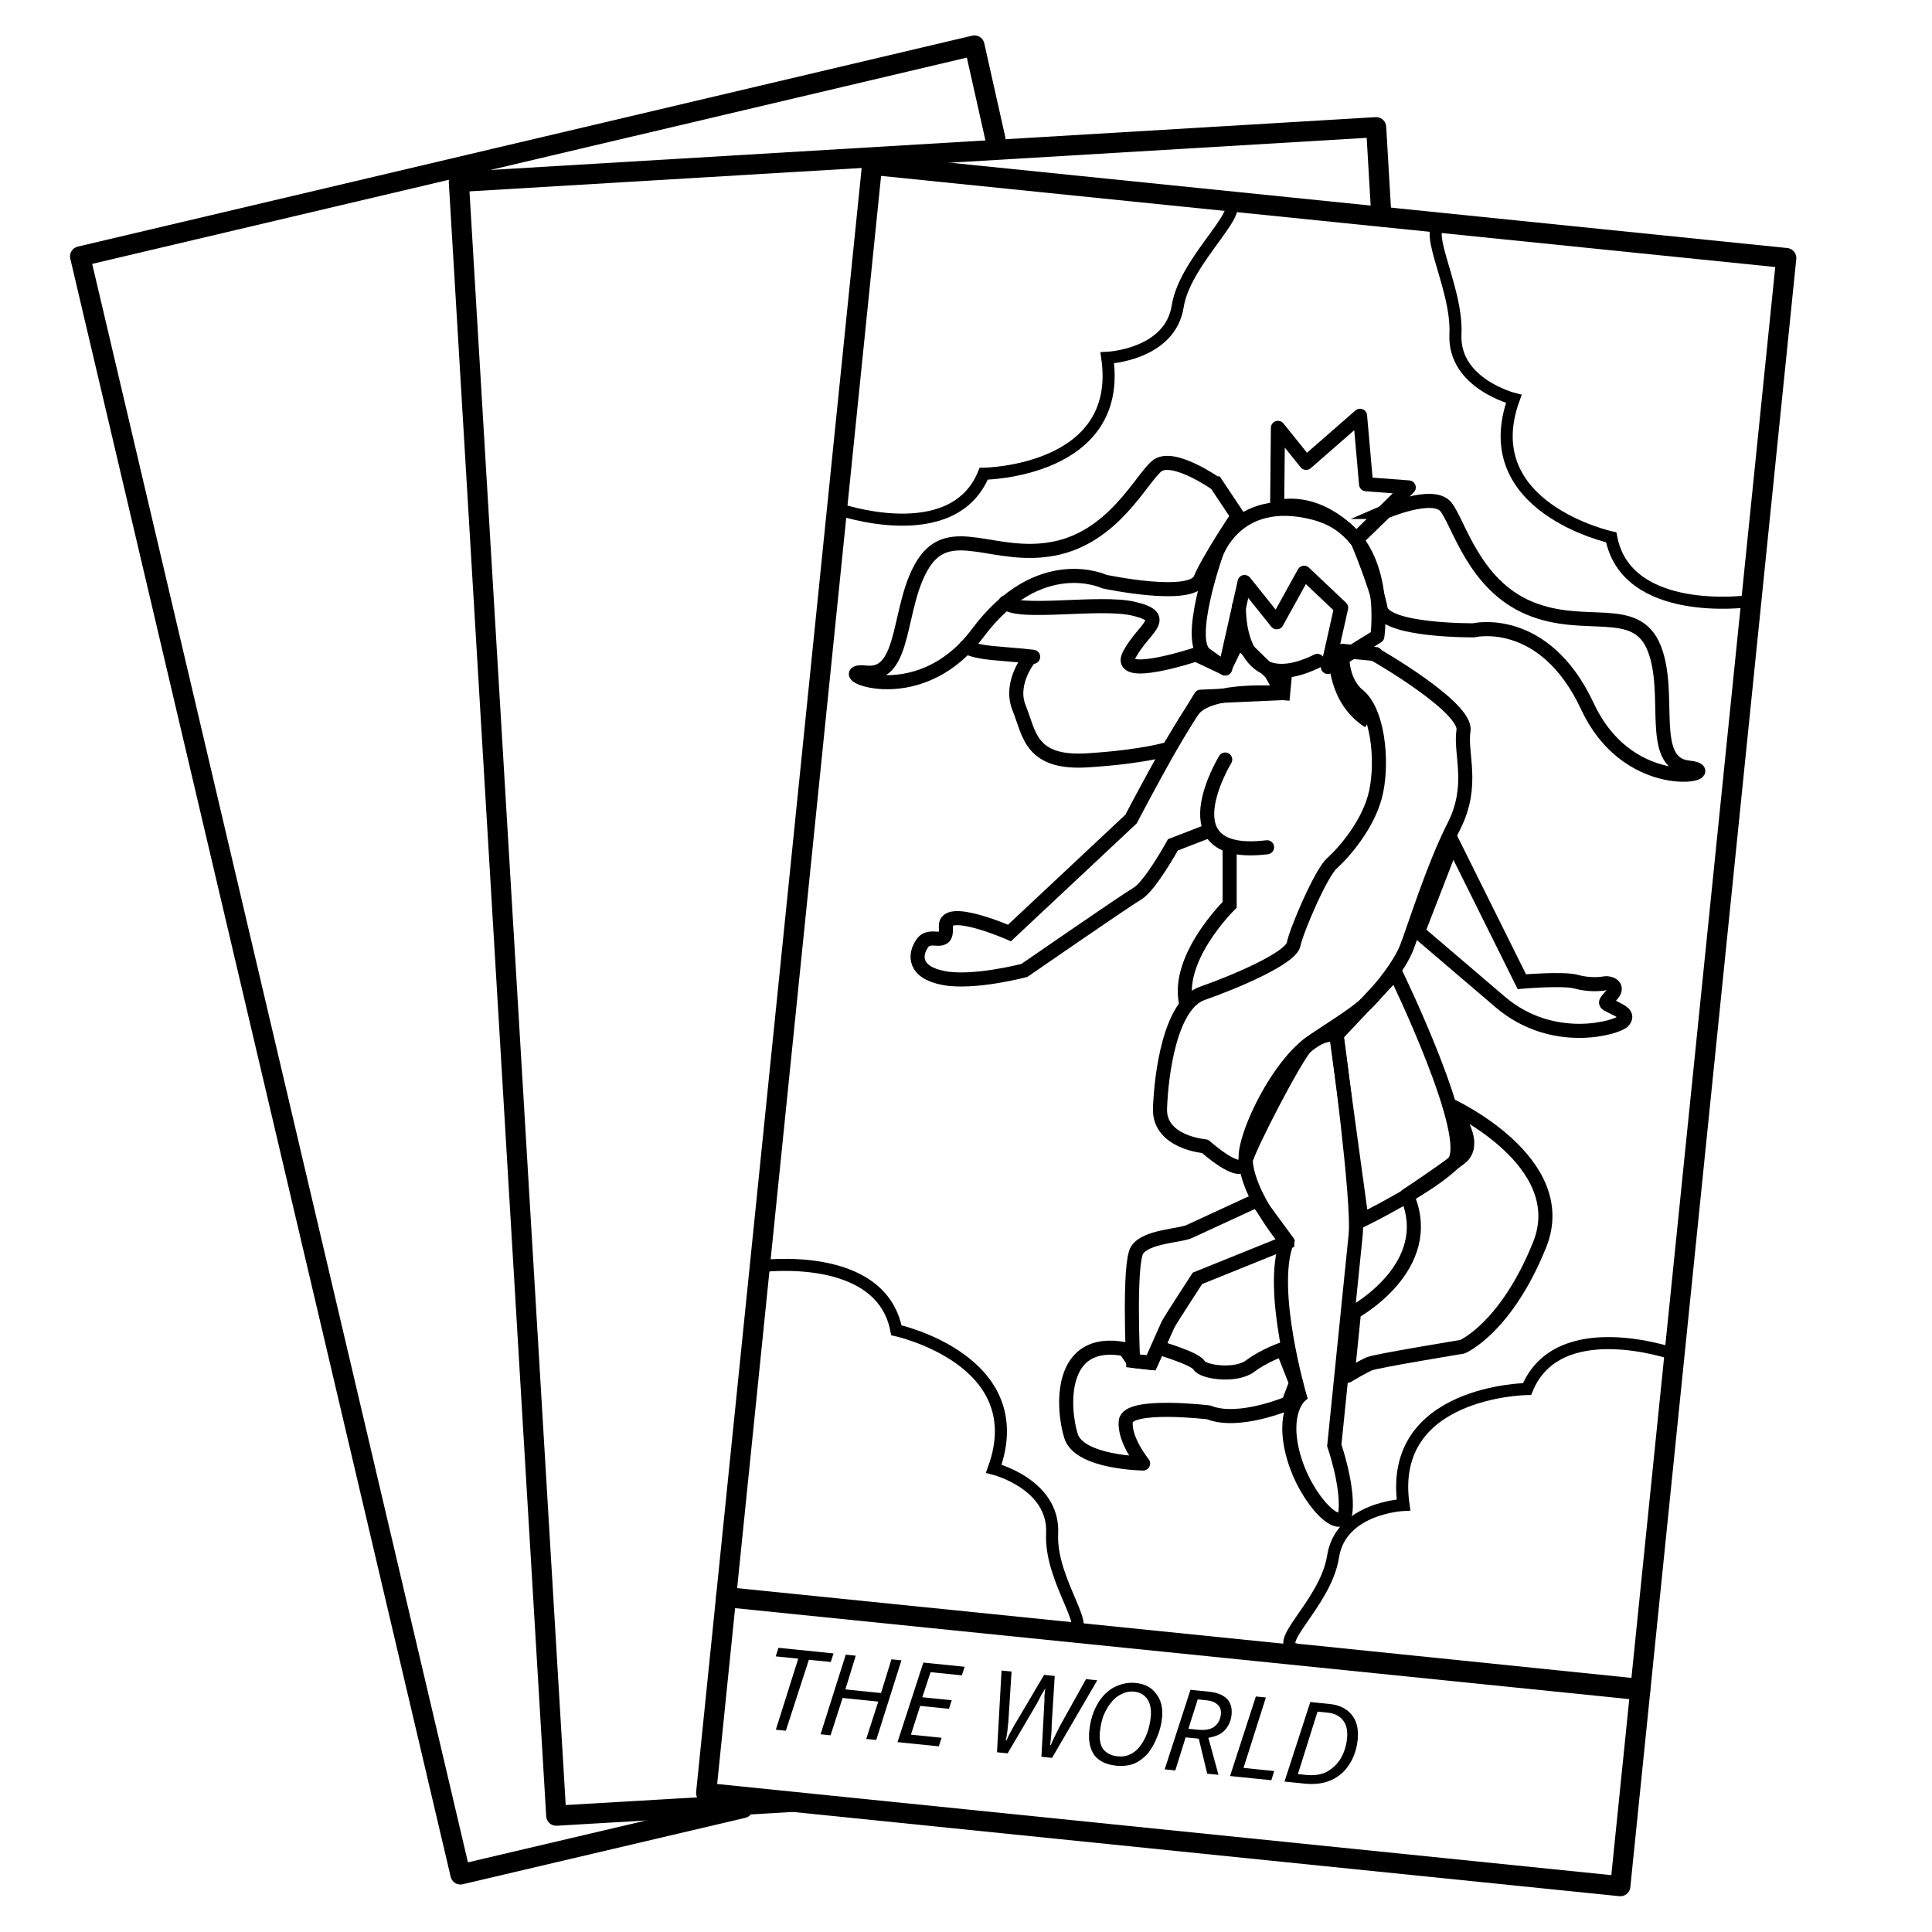
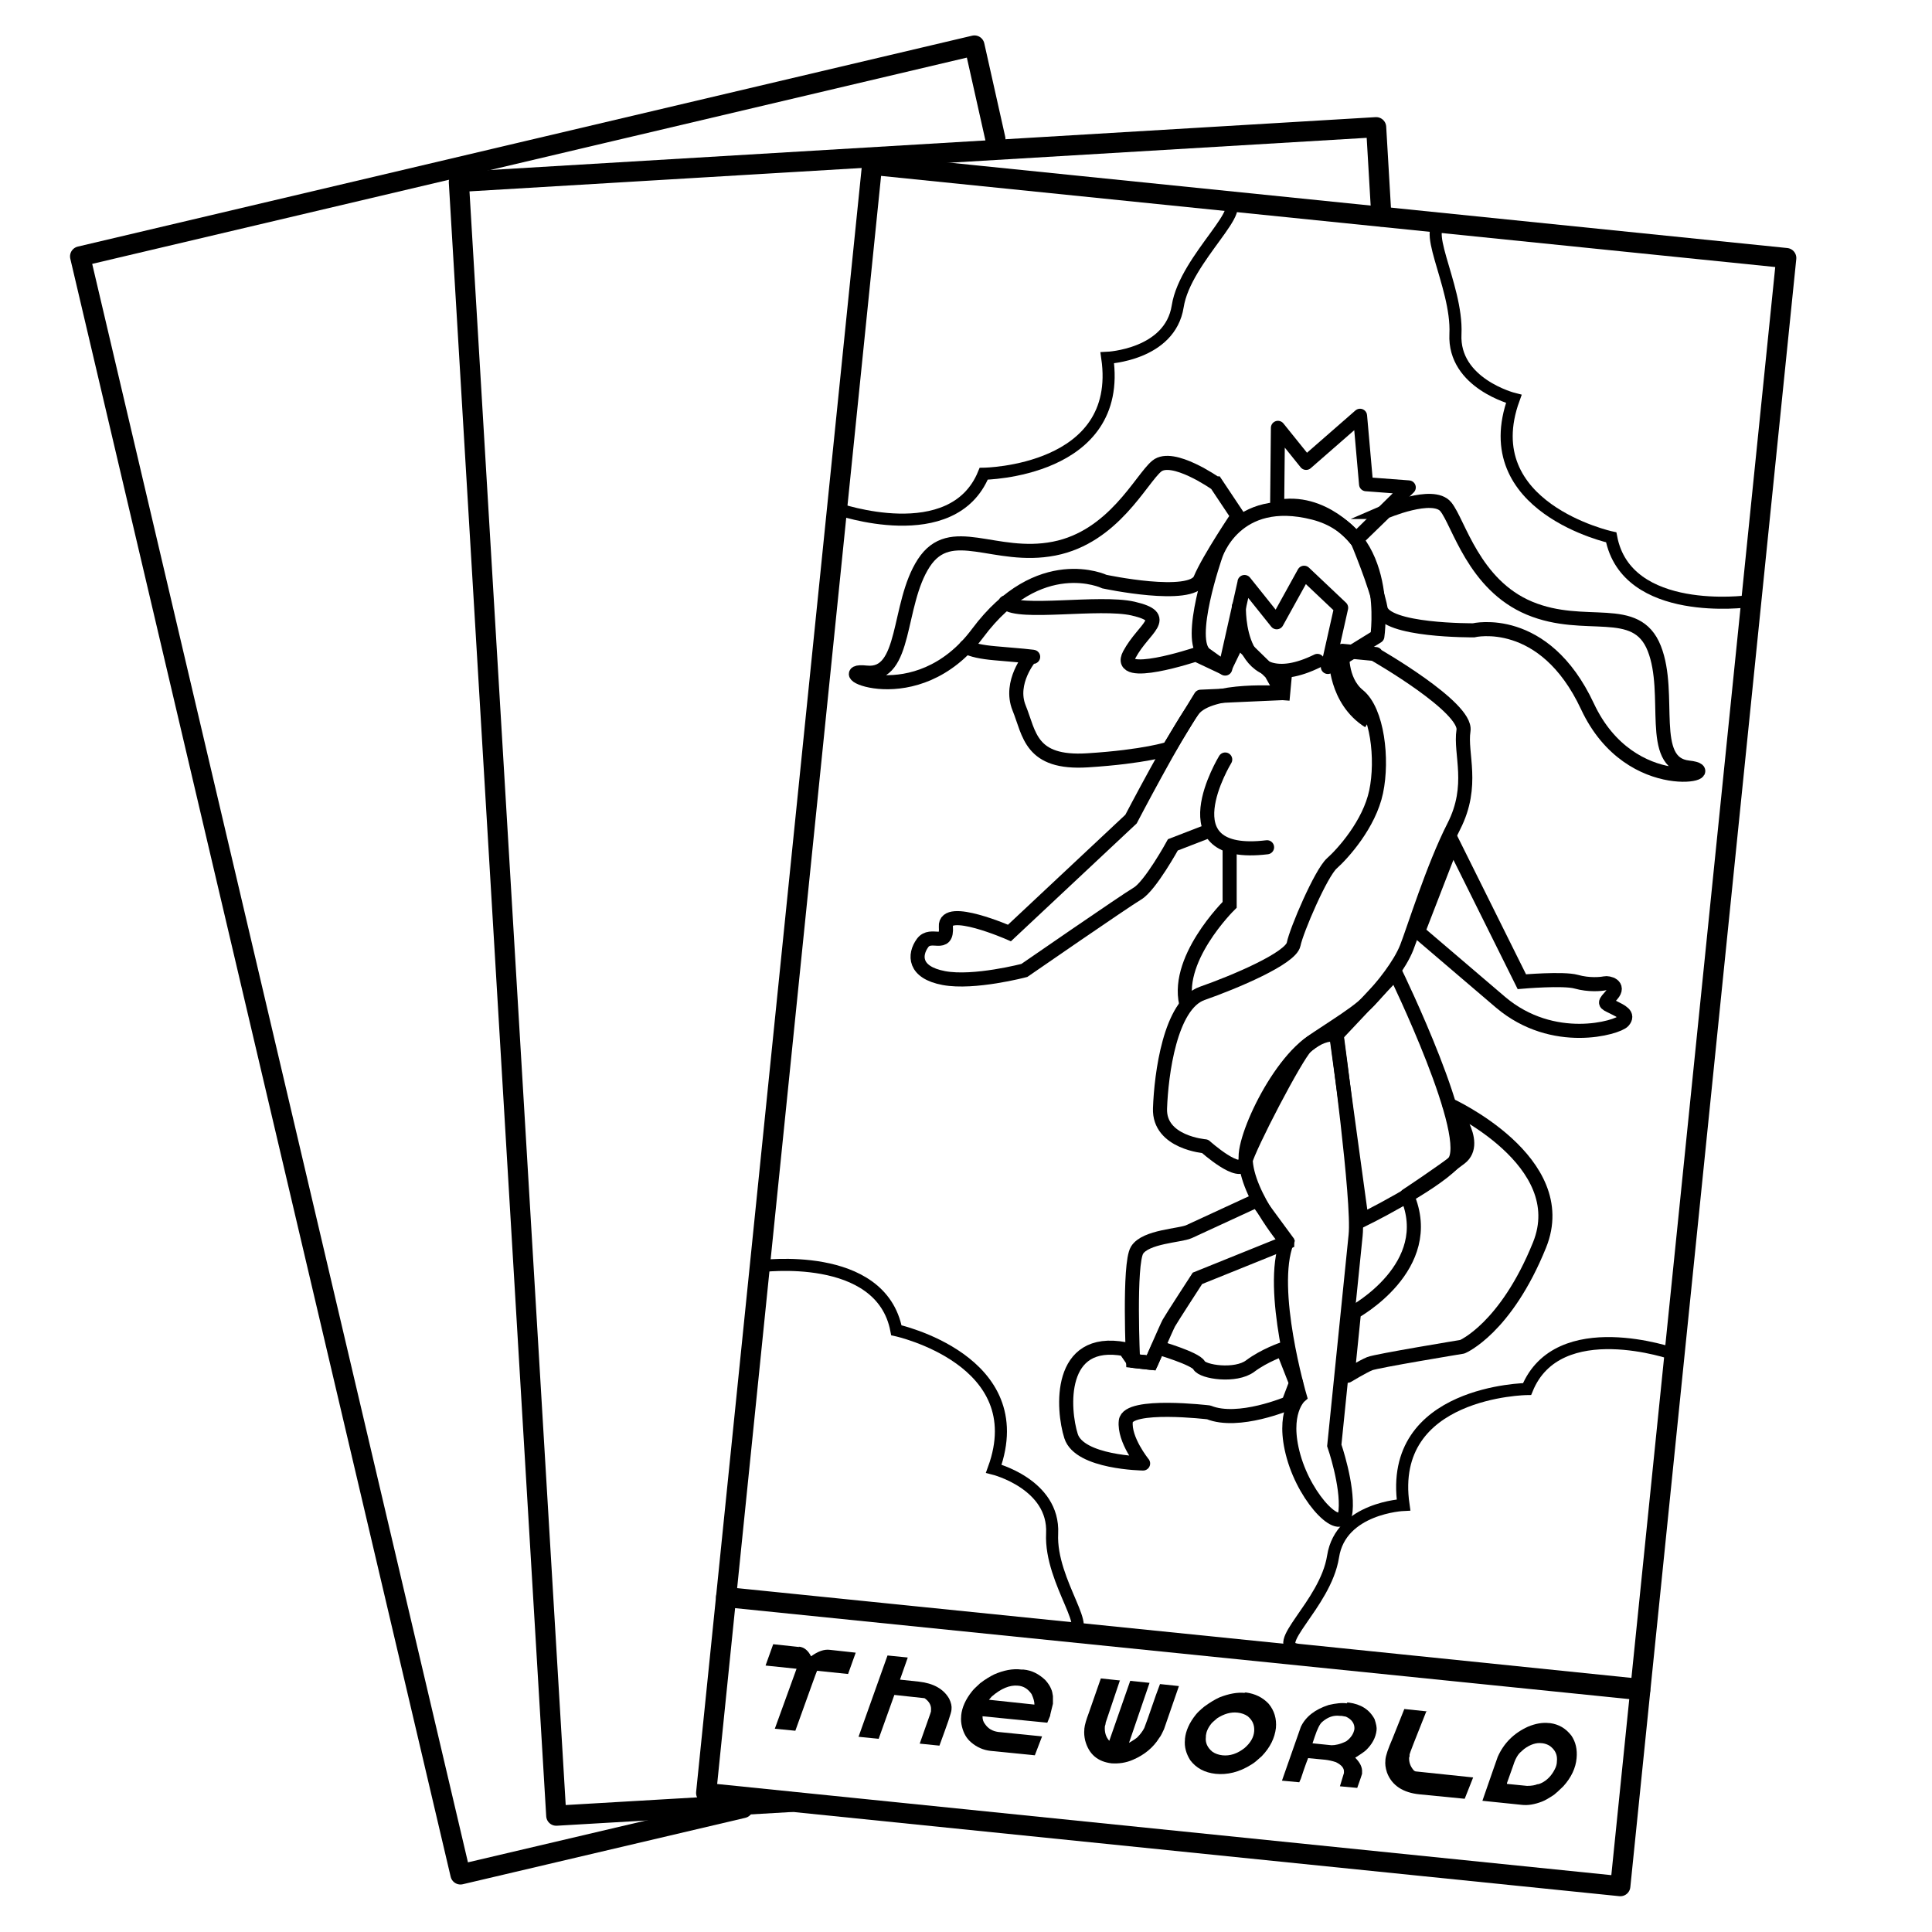
<svg xmlns="http://www.w3.org/2000/svg" id="Card_Deck" data-name="Card Deck" viewBox="0 0 48 48">
  <defs>
    <style>
+       .cls-1 {
+         stroke: #000000;
+         stroke-width: .3px;
+       }
+ 
      .cls-1, .cls-2, .cls-3, .cls-4, .cls-5 {
        fill: none;
      }

-       .cls-1, .cls-2, .cls-3, .cls-5 {
-         stroke: #000;
-       }
- 
-       .cls-1, .cls-2, .cls-4 {
+       .cls-1, .cls-3, .cls-5 {
        stroke-miterlimit: 10;
-       }
- 
-       .cls-1, .cls-2, .cls-5 {
-         stroke-width: .35px;
-       }
- 
-       .cls-2, .cls-3, .cls-5 {
-         stroke-linecap: round;
-       }
- 
-       .cls-3 {
-         stroke-width: .5px;
-       }
- 
-       .cls-3, .cls-5 {
-         stroke-linejoin: round;
-       }
- 
-       .cls-4 {
-         stroke: #000000;
-         stroke-width: .3px;
      }

      .cls-6 {
        fill: #000000;
-         font-family: Vocaloid-Italic, Vocaloid;
-         font-size: 2.85px;
-         font-style: italic;
+       }
+ 
+       .cls-2, .cls-3, .cls-4, .cls-5 {
+         stroke: #000;
+       }
+ 
+       .cls-2, .cls-3, .cls-5 {
+         stroke-width: .35px;
+       }
+ 
+       .cls-2, .cls-4 {
+         stroke-linejoin: round;
+       }
+ 
+       .cls-2, .cls-4, .cls-5 {
+         stroke-linecap: round;
+       }
+ 
+       .cls-4 {
+         stroke-width: .5px;
      }
    </style>
  </defs>
  <g>
-     <g>
-       <path class="cls-2" d="M30.78,15.07s-.09,2.35,1.95,1.35" />
-       <path class="cls-1" d="M31.92,16.79l-.04.43s-1.82-.15-2.24.42-1.54,2.71-1.54,2.71l-3.02,2.83s-1.62-.71-1.58-.16-.37.12-.58.41-.22.73.53.87,2-.19,2-.19c0,0,2.49-1.72,2.81-1.91s.88-1.21.88-1.21l.93-.36" />
-       <path class="cls-5" d="M30.44,18.87s-1.52,2.49,1.04,2.18" />
-       <path class="cls-1" d="M30.55,21.04v1.44s-1.43,1.4-1.05,2.56" />
-       <path class="cls-1" d="M33.21,25.72s.56,4.12.47,4.97l-.53,5.22s.34.98.28,1.63-.98-.25-1.29-1.35.15-1.5.15-1.5c0,0-.78-2.66-.32-3.83,0,0-1.16-1.36-1.01-2.27s1.32-3.04,2.25-2.88Z" />
-       <path class="cls-1" d="M34.67,24.17s2.01,4.13,1.44,4.72-2.28,1.43-2.28,1.43l-.63-4.6,1.46-1.55Z" />
-       <path class="cls-1" d="M31.98,30.86l-2.23.9s-.65,1-.71,1.11-.44.99-.44.99l-.45-.05s-.11-2.41.1-2.75,1.07-.36,1.29-.46,1.69-.78,1.69-.78l.75,1.02Z" />
-       <path class="cls-1" d="M33.19,16.35s-.02,1.04.82,1.57" />
-       <path class="cls-5" d="M34.18,16.27s2.27,1.3,2.18,1.88.28,1.36-.24,2.38-1,2.58-1.17,3.01-.59.96-.94,1.33-1.33.91-1.57,1.14-1.41,2.47-1.51,2.87-.99-.4-.99-.4c0,0-1.15-.09-1.12-.94s.25-2.58,1.05-2.86,2.2-.87,2.27-1.22.68-1.77.95-2.01.93-.97,1.1-1.78.03-2.01-.44-2.39-.4-1.11-.4-1.11l.83.08Z" />
-       <path class="cls-1" d="M37.28,24.9l-2.05-1.75.86-2.22,1.72,3.46s1.03-.09,1.35,0,.62.06.71.04.38.05.18.28-.2.2.02.31.4.19.26.35-1.74.64-3.05-.47Z" />
-       <path class="cls-5" d="M34.96,29.71c.76,1.76-1.32,2.89-1.32,2.89l-.16,1.58s.38-.23.55-.3,2.3-.42,2.3-.42c0,0,1.08-.45,1.92-2.53s-2.24-3.48-2.24-3.48c0,0,.78.93.27,1.32s-1.33.93-1.33.93Z" />
-       <path class="cls-5" d="M30.92,14.46l.8,1,.68-1.23.92.87-.33,1.47,1.23-.76s.38-2.57-1.58-3.07-2.44,1.06-2.44,1.06c0,0-.74,2.12-.25,2.46l.49.35.48-2.14Z" />
-       <path class="cls-5" d="M31.73,12.61l.02-1.98.7.87,1.34-1.17.15,1.7,1.06.08-1.31,1.29s-.81-1.04-1.97-.8Z" />
-       <path class="cls-5" d="M24,16.07c.15.08.38.13.72.16,1.32.11.88.09.88.09,0,0-.54.63-.28,1.27s.27,1.39,1.7,1.3,2.02-.29,2.02-.29l.79-1.29,2.03-.09-.28-.5-.82-.8-.33.68-.72-.34s-2.01.67-1.65,0,1.04-.92.09-1.14c-.84-.19-2.84.16-3.17-.15" />
-       <path class="cls-1" d="M34.4,12.72s1.2-.52,1.52-.13.69,1.94,2.08,2.52,2.65-.14,3.1,1-.17,2.85.85,2.96-1.43.79-2.51-1.52-2.83-1.89-2.83-1.89c0,0-2.21.02-2.31-.54s-.59-1.72-.59-1.72l.7-.68Z" />
-       <path class="cls-1" d="M30.2,12.01s-1.07-.75-1.46-.43-1.07,1.76-2.55,2.05-2.57-.67-3.24.36-.41,2.83-1.43,2.72,1.24,1.07,2.77-.98,3.15-1.28,3.15-1.28c0,0,2.16.46,2.38-.06s.93-1.57.93-1.57l-.54-.81Z" />
-       <path class="cls-5" d="M32.01,34.86s-1.24.53-1.98.23c0,0-2.01-.24-2.06.22s.43,1.05.43,1.05c0,0-1.58-.02-1.79-.68s-.34-2.48,1.34-2.16l.2.29.45.05.17-.38s.93.27,1.02.44.91.29,1.27.02.81-.42.81-.42l.33.84-.19.5Z" />
-     </g>
-     <rect class="cls-3" x="19.55" y="5.15" width="22.83" height="40.66" transform="translate(2.74 -3.01) rotate(5.82)" />
-     <line class="cls-3" x1="18.04" y1="39.68" x2="40.75" y2="41.99" />
-     <text class="cls-6" transform="translate(18.84 42.93) rotate(5.82)">
-       <tspan x="0" y="0">THE WORLD</tspan>
-     </text>
-     <path class="cls-4" d="M18.88,31.46s3.01-.41,3.39,1.59c0,0,3.4.74,2.42,3.44,0,0,1.51.38,1.45,1.61s1.15,2.53.38,2.45l-8.49-.87.84-8.22Z" />
-     <path class="cls-4" d="M41.58,33.64s-2.87-1.01-3.64.87c0,0-3.48.04-3.07,2.88,0,0-1.56.07-1.75,1.28s-1.64,2.24-.86,2.32l8.49.87.84-8.22Z" />
-     <path class="cls-4" d="M43.42,14.94s-3.01.41-3.39-1.59c0,0-3.4-.74-2.42-3.44,0,0-1.51-.38-1.45-1.61s-.98-2.84-.2-2.76l8.43.86-.95,8.53Z" />
-     <path class="cls-4" d="M20.8,12.64s2.87,1.01,3.64-.87c0,0,3.48-.04,3.07-2.88,0,0,1.56-.07,1.75-1.28s1.92-2.54,1.14-2.62l-8.73-.89-.87,8.54Z" />
+     <path class="cls-5" d="M30.78,15.07s-.09,2.35,1.95,1.35" />
+     <path class="cls-3" d="M31.92,16.79l-.04.43s-1.82-.15-2.24.42-1.54,2.71-1.54,2.71l-3.02,2.83s-1.62-.71-1.58-.16-.37.12-.58.41-.22.73.53.87,2-.19,2-.19c0,0,2.49-1.72,2.81-1.91s.88-1.21.88-1.21l.93-.36" />
+     <path class="cls-2" d="M30.44,18.87s-1.52,2.49,1.04,2.18" />
+     <path class="cls-3" d="M30.55,21.04v1.44s-1.43,1.4-1.05,2.56" />
+     <path class="cls-3" d="M33.21,25.72s.56,4.12.47,4.97l-.53,5.22s.34.98.28,1.63-.98-.25-1.29-1.35.15-1.5.15-1.5c0,0-.78-2.66-.32-3.83,0,0-1.16-1.36-1.01-2.27s1.32-3.04,2.25-2.88Z" />
+     <path class="cls-3" d="M34.67,24.17s2.01,4.13,1.44,4.72-2.28,1.43-2.28,1.43l-.63-4.6,1.46-1.55Z" />
+     <path class="cls-3" d="M31.98,30.86l-2.23.9s-.65,1-.71,1.11-.44.99-.44.99l-.45-.05s-.11-2.41.1-2.75,1.07-.36,1.29-.46,1.69-.78,1.69-.78l.75,1.02Z" />
+     <path class="cls-3" d="M33.19,16.35s-.02,1.04.82,1.57" />
+     <path class="cls-2" d="M34.18,16.27s2.27,1.3,2.18,1.88.28,1.36-.24,2.38-1,2.58-1.17,3.01-.59.96-.94,1.33-1.33.91-1.57,1.14-1.41,2.47-1.51,2.87-.99-.4-.99-.4c0,0-1.15-.09-1.12-.94s.25-2.58,1.05-2.86,2.2-.87,2.27-1.22.68-1.77.95-2.01.93-.97,1.1-1.78.03-2.01-.44-2.39-.4-1.11-.4-1.11l.83.08Z" />
+     <path class="cls-3" d="M37.28,24.9l-2.05-1.75.86-2.22,1.72,3.46s1.03-.09,1.35,0,.62.06.71.04.38.05.18.28-.2.2.02.31.4.19.26.35-1.74.64-3.05-.47Z" />
+     <path class="cls-2" d="M34.96,29.71c.76,1.76-1.32,2.89-1.32,2.89l-.16,1.58s.38-.23.55-.3,2.3-.42,2.3-.42c0,0,1.08-.45,1.92-2.53s-2.24-3.48-2.24-3.48c0,0,.78.93.27,1.32s-1.33.93-1.33.93Z" />
+     <path class="cls-2" d="M30.92,14.46l.8,1,.68-1.23.92.87-.33,1.47,1.23-.76s.38-2.57-1.58-3.07-2.44,1.06-2.44,1.06c0,0-.74,2.12-.25,2.46l.49.35.48-2.14Z" />
+     <path class="cls-2" d="M31.73,12.61l.02-1.98.7.87,1.34-1.17.15,1.7,1.06.08-1.31,1.29s-.81-1.04-1.97-.8Z" />
+     <path class="cls-2" d="M24,16.07c.15.08.38.13.72.16,1.32.11.88.09.88.09,0,0-.54.63-.28,1.27s.27,1.39,1.7,1.3,2.02-.29,2.02-.29l.79-1.29,2.03-.09-.28-.5-.82-.8-.33.68-.72-.34s-2.01.67-1.65,0,1.04-.92.09-1.14c-.84-.19-2.84.16-3.17-.15" />
+     <path class="cls-3" d="M34.4,12.72s1.2-.52,1.52-.13.69,1.94,2.08,2.52,2.65-.14,3.1,1-.17,2.85.85,2.96-1.43.79-2.51-1.52-2.83-1.89-2.83-1.89c0,0-2.21.02-2.31-.54s-.59-1.72-.59-1.72l.7-.68Z" />
+     <path class="cls-3" d="M30.2,12.01s-1.07-.75-1.46-.43-1.07,1.76-2.55,2.05-2.57-.67-3.24.36-.41,2.83-1.43,2.72,1.24,1.07,2.77-.98,3.15-1.28,3.15-1.28c0,0,2.16.46,2.38-.06s.93-1.57.93-1.57l-.54-.81Z" />
+     <path class="cls-2" d="M32.01,34.86s-1.24.53-1.98.23c0,0-2.01-.24-2.06.22s.43,1.05.43,1.05c0,0-1.58-.02-1.79-.68s-.34-2.48,1.34-2.16l.2.29.45.05.17-.38s.93.27,1.02.44.91.29,1.27.02.81-.42.81-.42l.33.84-.19.5Z" />
  </g>
-   <polyline class="cls-3" points="19.64 44.77 13.82 45.11 11.4 4.52 34.19 3.16 34.32 5.38" />
-   <polyline class="cls-3" points="18.46 44.92 11.44 46.57 1.99 6.37 24.21 1.13 24.73 3.45" />
+   <rect class="cls-4" x="19.55" y="5.15" width="22.83" height="40.66" transform="translate(2.74 -3.01) rotate(5.82)" />
+   <line class="cls-4" x1="18.04" y1="39.68" x2="40.75" y2="41.99" />
+   <g>
+     <path class="cls-6" d="M19.84,40.91c.14.01.24.1.31.24h0c.17-.12.32-.18.47-.16l.64.07h0s0,0,0,0l-.19.53h0s-.77-.08-.77-.08c0,0-.05.12-.13.35l-.41,1.14h0s-.51-.05-.51-.05h0s.54-1.49.54-1.49l-.77-.08h0s0,0,0,0l.19-.53.65.07Z" />
+     <path class="cls-6" d="M22.55,41.19l-.19.54.47.05c.36.04.61.18.75.42.05.1.07.19.06.27,0,.08-.11.38-.3.9l-.49-.05c.18-.52.28-.78.28-.8v-.03c.01-.09-.02-.18-.11-.26-.03-.02-.04-.04-.06-.04l-.74-.08-.39,1.09-.5-.05.72-2.02.5.05Z" />
+     <path class="cls-6" d="M25.4,41.48h.03c.21.02.38.11.54.26.08.09.12.16.14.21.03.06.04.12.05.19,0,.05,0,.11,0,.19-.04.17-.07.27-.07.3l-.07.17-1.61-.16c0,.08.02.14.06.19.08.12.19.18.33.2l1.09.11h0s-.18.47-.18.47l-1.1-.11c-.18-.02-.34-.09-.48-.21-.12-.1-.19-.23-.23-.39-.02-.08-.03-.17-.02-.26v-.02c.02-.2.11-.4.27-.6.03-.04.1-.11.2-.2.13-.1.25-.17.35-.22.23-.1.46-.15.68-.12ZM24.57,42.23h0s1.13.12,1.13.12c0-.07-.02-.15-.07-.26-.09-.13-.2-.2-.34-.21-.2-.02-.42.07-.65.27l-.07.08Z" />
+     <path class="cls-6" d="M27.83,41.73h0s-.36,1.07-.36,1.07c0,.03-.01.06-.02.09h0c-.01.14.02.26.11.36h0s0,0,0,0l.52-1.49.48.05h0s-.51,1.49-.51,1.49h0s.11-.06.2-.13c.08-.08.14-.16.18-.24.02-.05.12-.32.29-.82l.1-.27.47.05h0s0,0,0,0l-.37,1.07c-.04.08-.07.16-.12.22-.15.24-.37.42-.65.54-.18.08-.36.1-.53.09-.35-.04-.57-.23-.66-.57-.02-.09-.03-.18-.02-.27v-.02c.01-.1.05-.23.11-.39l.3-.86.47.05Z" />
+     <path class="cls-6" d="M30.92,42.05h.04c.22.03.41.12.56.28.14.17.2.37.18.6-.03.25-.14.48-.35.7-.11.1-.19.17-.26.21-.3.19-.6.26-.89.23-.27-.03-.48-.14-.63-.34-.1-.16-.15-.33-.13-.51v-.02c.02-.2.11-.4.27-.6.04-.05.1-.11.21-.2.15-.11.27-.18.38-.23.23-.09.44-.13.63-.11ZM29.96,43.13v.02c-.02.15.04.27.16.37.07.05.16.08.25.09.19.02.37-.04.55-.18.15-.13.23-.27.24-.42.01-.15-.04-.27-.16-.37-.07-.05-.16-.08-.25-.09-.17-.02-.34.03-.51.14-.08.07-.13.11-.15.14-.08.1-.12.2-.13.29Z" />
+     <path class="cls-6" d="M33.46,42.3h.05c.3.04.51.17.64.41.04.12.06.21.05.28-.02.18-.11.35-.27.5-.06.05-.15.11-.26.18.12.12.18.24.17.36v.04s-.05.16-.12.35l-.43-.04h0s.1-.33.1-.33v-.02c.01-.1-.06-.18-.2-.25-.09-.03-.18-.05-.27-.06l-.42-.04s-.07.17-.18.51l-.04.09-.43-.04h0s.47-1.34.47-1.34c.12-.25.35-.43.69-.54.17-.04.33-.06.46-.04ZM32.59,43.31l.49.05c.09,0,.21-.02.37-.1.12-.09.18-.19.2-.3.01-.13-.06-.24-.21-.31l-.11-.02h-.04c-.16-.02-.3.03-.44.15-.06.05-.12.17-.19.38l-.05.15Z" />
+     <path class="cls-6" d="M35.44,42.51h0s0,0,0,0c-.28.7-.42,1.06-.42,1.08v.06s-.01,0-.01,0c-.01.13.03.24.12.34.02.01.03.02.04.02l1.43.15h0s0,0,0,0l-.21.53-1.12-.11c-.41-.04-.69-.22-.81-.54-.04-.12-.05-.22-.04-.3v-.02c.01-.11.07-.28.17-.51l.3-.75.57.06Z" />
+     <path class="cls-6" d="M38.47,42.81h.04c.22.03.39.13.53.31.11.16.15.35.13.56-.02.24-.13.48-.33.7-.09.09-.17.16-.23.21-.12.08-.22.14-.3.17-.18.07-.35.1-.51.08l-.97-.1h0s0,0,0,0c.23-.67.36-1.03.38-1.09.15-.34.4-.59.75-.75.19-.08.37-.11.53-.09ZM37.44,44.32l.5.05c.12,0,.21-.02.25-.04.04,0,.09-.02.16-.06.13-.08.23-.2.3-.36.02-.05.03-.1.03-.14h0c.02-.17-.04-.29-.17-.39-.06-.04-.12-.06-.19-.07h-.01c-.14-.02-.29.03-.44.14-.07.06-.13.11-.16.16-.04.06-.08.14-.11.24l-.16.45Z" />
+   </g>
+   <path class="cls-1" d="M18.88,31.46s3.01-.41,3.39,1.59c0,0,3.4.74,2.42,3.44,0,0,1.51.38,1.45,1.61s1.15,2.53.38,2.45l-8.49-.87.84-8.22Z" />
+   <path class="cls-1" d="M41.58,33.64s-2.87-1.01-3.64.87c0,0-3.48.04-3.07,2.88,0,0-1.56.07-1.75,1.28s-1.64,2.24-.86,2.32l8.49.87.84-8.22Z" />
+   <path class="cls-1" d="M43.42,14.94s-3.01.41-3.39-1.59c0,0-3.4-.74-2.42-3.44,0,0-1.51-.38-1.45-1.61s-.98-2.84-.2-2.76l8.43.86-.95,8.53Z" />
+   <path class="cls-1" d="M20.8,12.64s2.87,1.01,3.64-.87c0,0,3.48-.04,3.07-2.88,0,0,1.56-.07,1.75-1.28s1.92-2.54,1.14-2.62l-8.73-.89-.87,8.54Z" />
+   <polyline class="cls-4" points="19.64 44.77 13.82 45.11 11.4 4.52 34.19 3.16 34.32 5.38" />
+   <polyline class="cls-4" points="18.46 44.92 11.44 46.57 1.99 6.37 24.21 1.13 24.73 3.45" />
</svg>
